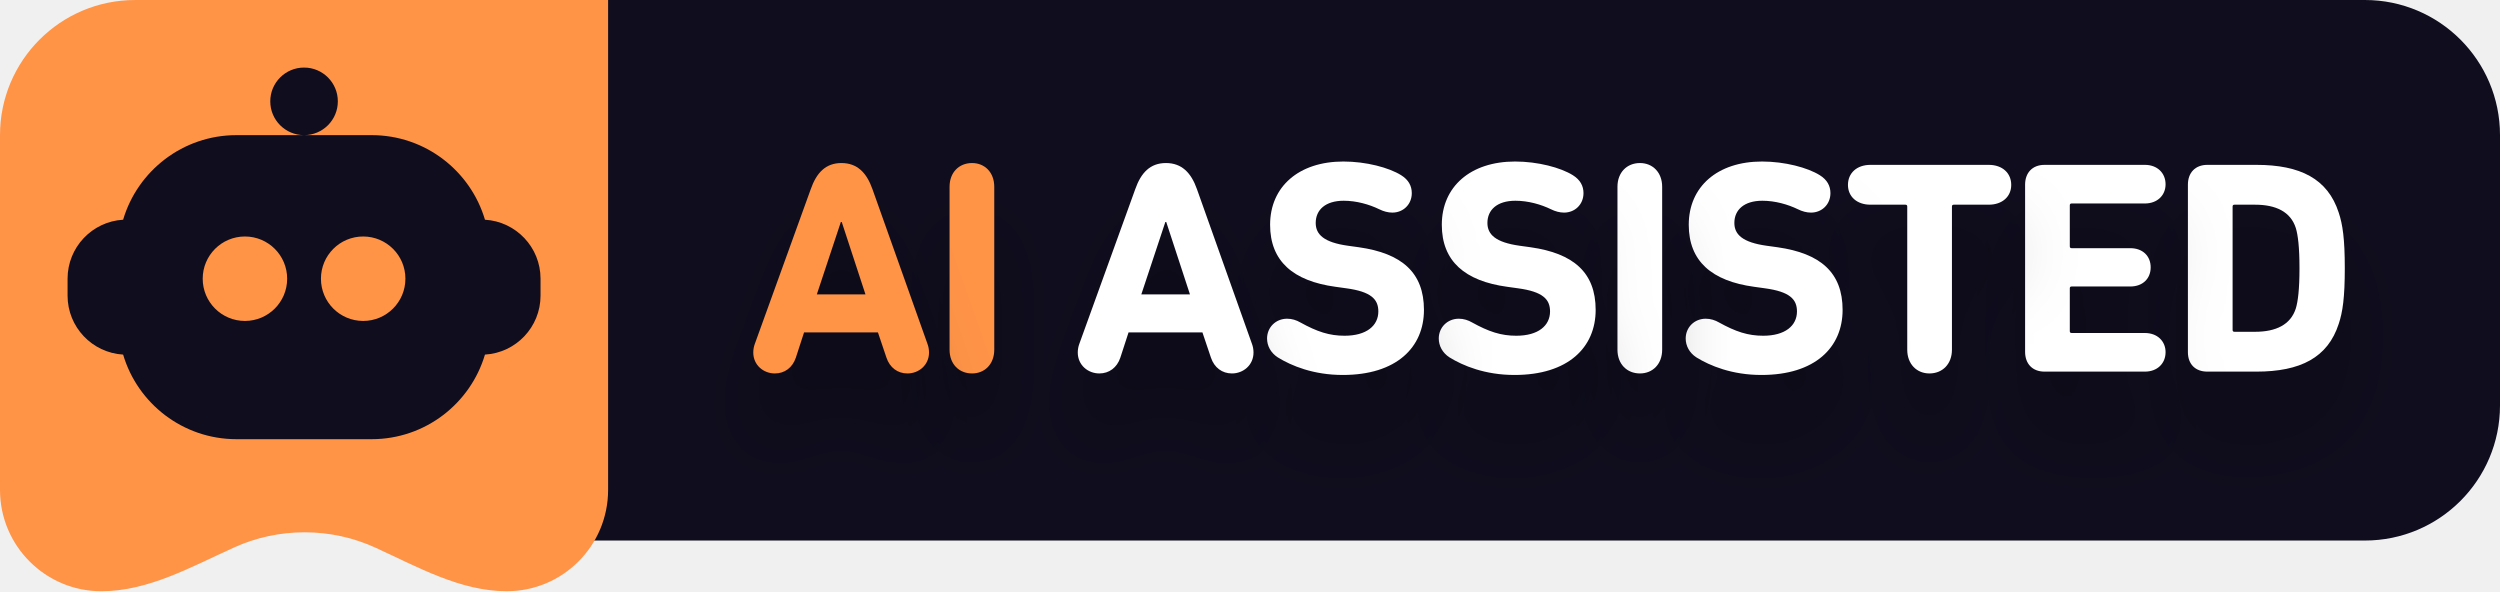
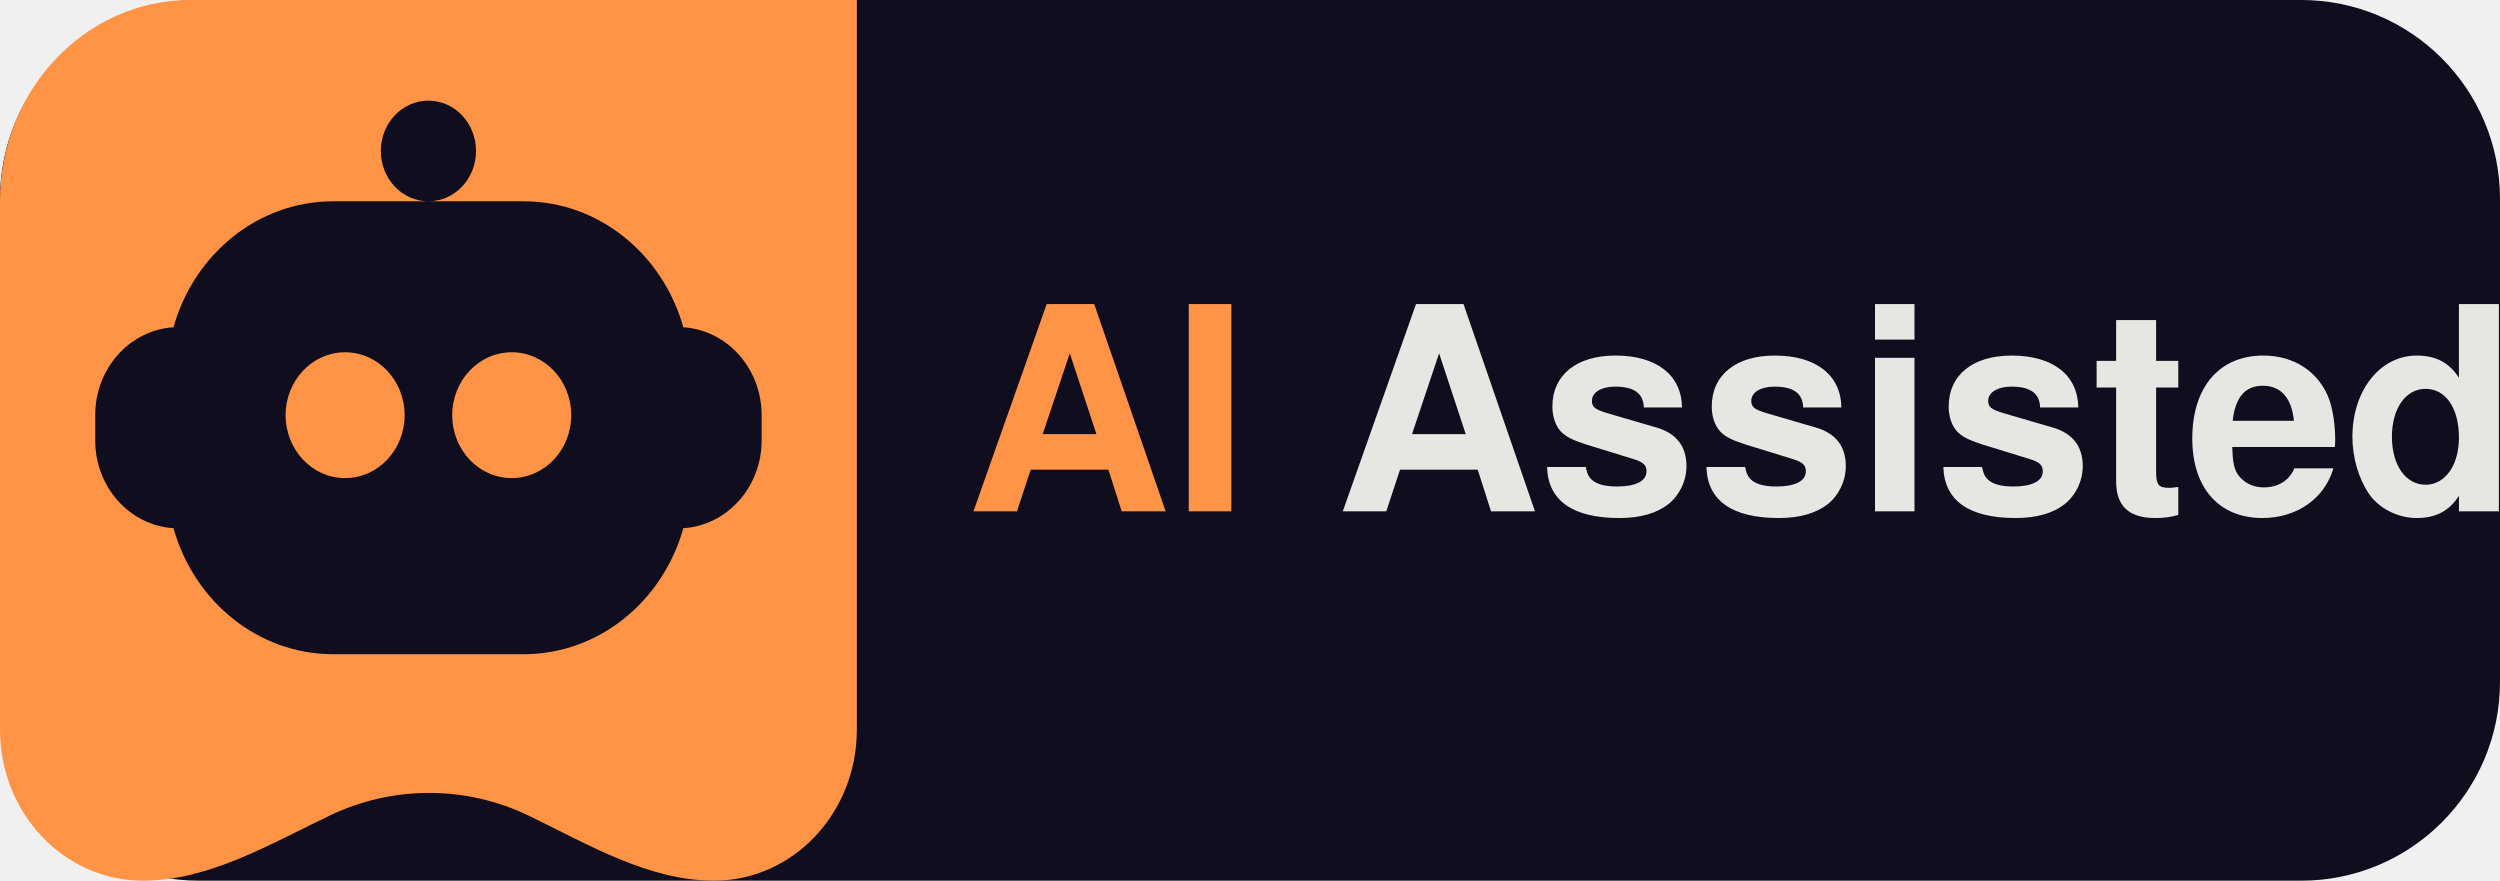
- <svg xmlns="http://www.w3.org/2000/svg" fill="none" height="35" viewBox="0 0 148 35" width="148">
-   <filter id="a" color-interpolation-filters="sRGB" filterUnits="userSpaceOnUse" height="20.24" width="17.288" x="125.524" y="9.76">
-     <feFlood flood-opacity="0" result="BackgroundImageFix" />
-     <feColorMatrix in="SourceAlpha" result="hardAlpha" type="matrix" values="0 0 0 0 0 0 0 0 0 0 0 0 0 0 0 0 0 0 127 0" />
-     <feOffset dy="4" />
-     <feGaussianBlur stdDeviation="2" />
-     <feComposite in2="hardAlpha" operator="out" />
-     <feColorMatrix type="matrix" values="0 0 0 0 0 0 0 0 0 0 0 0 0 0 0 0 0 0 0.25 0" />
-     <feBlend in2="BackgroundImageFix" mode="normal" result="effect1_dropShadow_1002_639" />
-     <feBlend in="SourceGraphic" in2="effect1_dropShadow_1002_639" mode="normal" result="shape" />
-   </filter>
-   <filter id="b" color-interpolation-filters="sRGB" filterUnits="userSpaceOnUse" height="20.24" width="16.316" x="115.886" y="9.76">
-     <feFlood flood-opacity="0" result="BackgroundImageFix" />
-     <feColorMatrix in="SourceAlpha" result="hardAlpha" type="matrix" values="0 0 0 0 0 0 0 0 0 0 0 0 0 0 0 0 0 0 127 0" />
-     <feOffset dy="4" />
-     <feGaussianBlur stdDeviation="2" />
-     <feComposite in2="hardAlpha" operator="out" />
-     <feColorMatrix type="matrix" values="0 0 0 0 0 0 0 0 0 0 0 0 0 0 0 0 0 0 0.25 0" />
-     <feBlend in2="BackgroundImageFix" mode="normal" result="effect1_dropShadow_1002_639" />
-     <feBlend in="SourceGraphic" in2="effect1_dropShadow_1002_639" mode="normal" result="shape" />
-   </filter>
-   <filter id="c" color-interpolation-filters="sRGB" filterUnits="userSpaceOnUse" height="20.348" width="17.666" x="105.399" y="9.76">
-     <feFlood flood-opacity="0" result="BackgroundImageFix" />
-     <feColorMatrix in="SourceAlpha" result="hardAlpha" type="matrix" values="0 0 0 0 0 0 0 0 0 0 0 0 0 0 0 0 0 0 127 0" />
-     <feOffset dy="4" />
-     <feGaussianBlur stdDeviation="2" />
-     <feComposite in2="hardAlpha" operator="out" />
-     <feColorMatrix type="matrix" values="0 0 0 0 0 0 0 0 0 0 0 0 0 0 0 0 0 0 0.25 0" />
-     <feBlend in2="BackgroundImageFix" mode="normal" result="effect1_dropShadow_1002_639" />
-     <feBlend in="SourceGraphic" in2="effect1_dropShadow_1002_639" mode="normal" result="shape" />
-   </filter>
-   <filter id="d" color-interpolation-filters="sRGB" filterUnits="userSpaceOnUse" height="20.636" width="17.288" x="95.793" y="9.562">
-     <feFlood flood-opacity="0" result="BackgroundImageFix" />
-     <feColorMatrix in="SourceAlpha" result="hardAlpha" type="matrix" values="0 0 0 0 0 0 0 0 0 0 0 0 0 0 0 0 0 0 127 0" />
-     <feOffset dy="4" />
-     <feGaussianBlur stdDeviation="2" />
-     <feComposite in2="hardAlpha" operator="out" />
-     <feColorMatrix type="matrix" values="0 0 0 0 0 0 0 0 0 0 0 0 0 0 0 0 0 0 0.25 0" />
-     <feBlend in2="BackgroundImageFix" mode="normal" result="effect1_dropShadow_1002_639" />
-     <feBlend in="SourceGraphic" in2="effect1_dropShadow_1002_639" mode="normal" result="shape" />
-   </filter>
-   <filter id="e" color-interpolation-filters="sRGB" filterUnits="userSpaceOnUse" height="20.456" width="10.646" x="91.754" y="9.652">
-     <feFlood flood-opacity="0" result="BackgroundImageFix" />
-     <feColorMatrix in="SourceAlpha" result="hardAlpha" type="matrix" values="0 0 0 0 0 0 0 0 0 0 0 0 0 0 0 0 0 0 127 0" />
-     <feOffset dy="4" />
-     <feGaussianBlur stdDeviation="2" />
-     <feComposite in2="hardAlpha" operator="out" />
-     <feColorMatrix type="matrix" values="0 0 0 0 0 0 0 0 0 0 0 0 0 0 0 0 0 0 0.25 0" />
-     <feBlend in2="BackgroundImageFix" mode="normal" result="effect1_dropShadow_1002_639" />
-     <feBlend in="SourceGraphic" in2="effect1_dropShadow_1002_639" mode="normal" result="shape" />
-   </filter>
-   <filter id="f" color-interpolation-filters="sRGB" filterUnits="userSpaceOnUse" height="20.636" width="17.288" x="81.175" y="9.562">
-     <feFlood flood-opacity="0" result="BackgroundImageFix" />
-     <feColorMatrix in="SourceAlpha" result="hardAlpha" type="matrix" values="0 0 0 0 0 0 0 0 0 0 0 0 0 0 0 0 0 0 127 0" />
-     <feOffset dy="4" />
-     <feGaussianBlur stdDeviation="2" />
-     <feComposite in2="hardAlpha" operator="out" />
-     <feColorMatrix type="matrix" values="0 0 0 0 0 0 0 0 0 0 0 0 0 0 0 0 0 0 0.25 0" />
-     <feBlend in2="BackgroundImageFix" mode="normal" result="effect1_dropShadow_1002_639" />
-     <feBlend in="SourceGraphic" in2="effect1_dropShadow_1002_639" mode="normal" result="shape" />
-   </filter>
-   <filter id="g" color-interpolation-filters="sRGB" filterUnits="userSpaceOnUse" height="20.636" width="17.288" x="71.01" y="9.562">
-     <feFlood flood-opacity="0" result="BackgroundImageFix" />
-     <feColorMatrix in="SourceAlpha" result="hardAlpha" type="matrix" values="0 0 0 0 0 0 0 0 0 0 0 0 0 0 0 0 0 0 127 0" />
-     <feOffset dy="4" />
-     <feGaussianBlur stdDeviation="2" />
-     <feComposite in2="hardAlpha" operator="out" />
-     <feColorMatrix type="matrix" values="0 0 0 0 0 0 0 0 0 0 0 0 0 0 0 0 0 0 0.25 0" />
-     <feBlend in2="BackgroundImageFix" mode="normal" result="effect1_dropShadow_1002_639" />
-     <feBlend in="SourceGraphic" in2="effect1_dropShadow_1002_639" mode="normal" result="shape" />
-   </filter>
-   <filter id="h" color-interpolation-filters="sRGB" filterUnits="userSpaceOnUse" height="20.456" width="18.404" x="59.804" y="9.652">
-     <feFlood flood-opacity="0" result="BackgroundImageFix" />
-     <feColorMatrix in="SourceAlpha" result="hardAlpha" type="matrix" values="0 0 0 0 0 0 0 0 0 0 0 0 0 0 0 0 0 0 127 0" />
-     <feOffset dy="4" />
-     <feGaussianBlur stdDeviation="2" />
-     <feComposite in2="hardAlpha" operator="out" />
-     <feColorMatrix type="matrix" values="0 0 0 0 0 0 0 0 0 0 0 0 0 0 0 0 0 0 0.25 0" />
-     <feBlend in2="BackgroundImageFix" mode="normal" result="effect1_dropShadow_1002_639" />
-     <feBlend in="SourceGraphic" in2="effect1_dropShadow_1002_639" mode="normal" result="shape" />
-   </filter>
-   <filter id="i" color-interpolation-filters="sRGB" filterUnits="userSpaceOnUse" height="20.456" width="10.646" x="52.214" y="9.652">
-     <feFlood flood-opacity="0" result="BackgroundImageFix" />
-     <feColorMatrix in="SourceAlpha" result="hardAlpha" type="matrix" values="0 0 0 0 0 0 0 0 0 0 0 0 0 0 0 0 0 0 127 0" />
-     <feOffset dy="4" />
-     <feGaussianBlur stdDeviation="2" />
-     <feComposite in2="hardAlpha" operator="out" />
-     <feColorMatrix type="matrix" values="0 0 0 0 0 0 0 0 0 0 0 0 0 0 0 0 0 0 0.25 0" />
-     <feBlend in2="BackgroundImageFix" mode="normal" result="effect1_dropShadow_1002_639" />
-     <feBlend in="SourceGraphic" in2="effect1_dropShadow_1002_639" mode="normal" result="shape" />
-   </filter>
-   <filter id="j" color-interpolation-filters="sRGB" filterUnits="userSpaceOnUse" height="20.456" width="18.404" x="40.594" y="9.652">
-     <feFlood flood-opacity="0" result="BackgroundImageFix" />
-     <feColorMatrix in="SourceAlpha" result="hardAlpha" type="matrix" values="0 0 0 0 0 0 0 0 0 0 0 0 0 0 0 0 0 0 127 0" />
-     <feOffset dy="4" />
-     <feGaussianBlur stdDeviation="2" />
-     <feComposite in2="hardAlpha" operator="out" />
-     <feColorMatrix type="matrix" values="0 0 0 0 0 0 0 0 0 0 0 0 0 0 0 0 0 0 0.25 0" />
-     <feBlend in2="BackgroundImageFix" mode="normal" result="effect1_dropShadow_1002_639" />
-     <feBlend in="SourceGraphic" in2="effect1_dropShadow_1002_639" mode="normal" result="shape" />
-   </filter>
-   <path d="m23 8c0-4.418 3.582-8 8-8h109c4.418 0 8 3.582 8 8v16c0 4.418-3.582 8-8 8h-109c-4.418 0-8-3.582-8-8z" fill="#100d1e" />
-   <g filter="url(#a)">
-     <path d="m129.524 20.848v-9.918c0-.702.432-1.17 1.152-1.17h2.898c2.61 0 4.23.828 4.878 2.826.234.702.36 1.548.36 3.294s-.126 2.592-.36 3.294c-.648 1.998-2.268 2.826-4.878 2.826h-2.898c-.72 0-1.152-.45-1.152-1.152zm2.646-1.314c0 .072.036.108.108.108h1.224c1.224 0 2.106-.414 2.412-1.386.126-.414.216-1.134.216-2.376s-.09-1.962-.216-2.376c-.306-.972-1.188-1.386-2.412-1.386h-1.224c-.072 0-.108.036-.108.108z" fill="#fff" />
+ <svg xmlns="http://www.w3.org/2000/svg" fill="none" width="88" height="31" viewBox="0 0 88 31">
+   <rect x="0" y="0" width="88" height="31" rx="7" fill="#100d1e" />
+   <g transform="translate(0 0) scale(0.8378 0.885714)">
+     <path d="M36 0                  V29                  C36 32.314 33.314 35 30 35                  C27.247 35 24.727 33.565 22.224 32.421                  C20.946 31.837 19.525 31.512 18.029 31.512                  C16.552 31.512 15.149 31.829 13.884 32.398                  C11.342 33.543 8.789 35 6.001 35                  C2.686 35 0 32.314 0 29                  V8                  C0 3.582 3.582 0 8 0                  Z" fill="#ff9447" />
+     <path d="M22 8                  C25.173 8 27.851 10.112 28.71 13.007                  C30.545 13.115 32 14.637 32 16.5                  V17.5                  C32 19.363 30.545 20.884 28.71 20.992                  C27.852 23.887 25.173 26 22 26                  H14                  C10.826 26 8.147 23.888 7.289 20.992                  C5.454 20.884 4 19.363 4 17.5                  V16.5                  C4 14.638 5.454 13.116 7.289 13.007                  C8.147 10.112 10.826 8 14 8                  Z                   M14.5 14                  C13.119 14 12 15.119 12 16.5                  C12 17.881 13.119 19 14.5 19                  C15.881 19 17 17.881 17 16.5                  C17 15.119 15.881 14 14.5 14                  Z                   M21.5 14                  C20.119 14 19 15.119 19 16.5                  C19 17.881 20.119 19 21.5 19                  C22.881 19 24 17.881 24 16.5                  C24 15.119 22.881 14 21.5 14                  Z                   M18 4                  C19.105 4 20 4.895 20 6                  C20 7.105 19.105 8 18 8                  C16.895 8 16 7.105 16 6                  C16 4.895 16.895 4 18 4                  Z" fill="#100d1e" />
  </g>
-   <g filter="url(#b)">
-     <path d="m119.886 20.83v-9.9c0-.702.432-1.17 1.152-1.17h5.94c.738 0 1.224.486 1.224 1.152 0 .648-.486 1.134-1.224 1.134h-4.338c-.072 0-.108.036-.108.108v2.43c0 .072.036.108.108.108h3.474c.738 0 1.206.468 1.206 1.134s-.468 1.134-1.206 1.134h-3.474c-.072 0-.108.036-.108.108v2.538c0 .072.036.108.108.108h4.338c.738 0 1.224.486 1.224 1.134 0 .666-.486 1.152-1.224 1.152h-5.94c-.72 0-1.152-.468-1.152-1.17z" fill="#fff" />
-   </g>
-   <g filter="url(#c)">
-     <path d="m114.223 22.108c-.756 0-1.314-.558-1.314-1.404v-8.478c0-.072-.036-.108-.108-.108h-2.07c-.81 0-1.332-.486-1.332-1.17 0-.702.522-1.188 1.332-1.188h7.002c.81 0 1.332.486 1.332 1.188 0 .684-.522 1.17-1.332 1.17h-2.07c-.072 0-.108.036-.108.108v8.478c0 .846-.558 1.404-1.332 1.404z" fill="#fff" />
-   </g>
-   <g filter="url(#d)">
-     <path d="m104.274 22.198c-1.728 0-3.042-.54-3.852-1.044-.414-.27-.629-.684-.629-1.116 0-.648.503-1.17 1.188-1.17.288 0 .558.09.774.216 1.008.558 1.728.792 2.628.792 1.296 0 1.998-.594 1.998-1.44 0-.72-.432-1.17-1.89-1.368l-.648-.09c-2.502-.342-3.869-1.512-3.869-3.672 0-2.25 1.692-3.744 4.338-3.744 1.35 0 2.7.36 3.42.81.432.27.63.63.63 1.062 0 .666-.504 1.152-1.152 1.152-.252 0-.522-.072-.774-.198-.594-.288-1.35-.504-2.106-.504-1.08 0-1.656.54-1.656 1.314 0 .684.486 1.152 1.908 1.35l.648.09c2.538.36 3.852 1.494 3.852 3.708s-1.62 3.852-4.806 3.852z" fill="#fff" />
-   </g>
-   <g filter="url(#e)">
-     <path d="m95.754 20.704v-9.648c0-.846.558-1.404 1.332-1.404.756 0 1.314.558 1.314 1.404v9.648c0 .846-.558 1.404-1.314 1.404-.774 0-1.332-.558-1.332-1.404z" fill="#fff" />
-   </g>
-   <g filter="url(#f)">
-     <path d="m89.657 22.198c-1.728 0-3.042-.54-3.852-1.044-.414-.27-.63-.684-.63-1.116 0-.648.504-1.17 1.188-1.17.288 0 .558.09.774.216 1.008.558 1.728.792 2.628.792 1.296 0 1.998-.594 1.998-1.44 0-.72-.432-1.17-1.89-1.368l-.648-.09c-2.502-.342-3.87-1.512-3.87-3.672 0-2.25 1.692-3.744 4.338-3.744 1.35 0 2.7.36 3.42.81.432.27.63.63.63 1.062 0 .666-.504 1.152-1.152 1.152-.252 0-.522-.072-.774-.198-.594-.288-1.35-.504-2.106-.504-1.08 0-1.656.54-1.656 1.314 0 .684.486 1.152 1.908 1.35l.648.09c2.538.36 3.852 1.494 3.852 3.708s-1.62 3.852-4.806 3.852z" fill="#fff" />
-   </g>
-   <g filter="url(#g)">
-     <path d="m79.492 22.198c-1.728 0-3.042-.54-3.852-1.044-.414-.27-.63-.684-.63-1.116 0-.648.504-1.17 1.188-1.17.288 0 .558.09.774.216 1.008.558 1.728.792 2.628.792 1.296 0 1.998-.594 1.998-1.44 0-.72-.432-1.17-1.89-1.368l-.648-.09c-2.502-.342-3.87-1.512-3.87-3.672 0-2.25 1.692-3.744 4.338-3.744 1.35 0 2.7.36 3.42.81.432.27.63.63.63 1.062 0 .666-.504 1.152-1.152 1.152-.252 0-.522-.072-.774-.198-.594-.288-1.35-.504-2.106-.504-1.08 0-1.656.54-1.656 1.314 0 .684.486 1.152 1.908 1.35l.648.09c2.538.36 3.852 1.494 3.852 3.708s-1.62 3.852-4.806 3.852z" fill="#fff" />
-   </g>
-   <g filter="url(#h)">
-     <path d="m63.804 20.866c0-.18.036-.36.09-.504l3.312-9.162c.342-.972.882-1.548 1.818-1.548s1.494.576 1.836 1.548l3.258 9.162c.054.144.09.324.09.504 0 .756-.612 1.242-1.278 1.242-.576 0-1.044-.342-1.242-.936l-.504-1.494h-4.374l-.486 1.494c-.198.594-.666.936-1.242.936-.666 0-1.278-.486-1.278-1.242zm3.762-3.438h2.88l-1.404-4.284h-.054z" fill="#fff" />
-   </g>
-   <g filter="url(#i)">
-     <path d="m56.214 20.704v-9.648c0-.846.558-1.404 1.332-1.404.756 0 1.314.558 1.314 1.404v9.648c0 .846-.558 1.404-1.314 1.404-.774 0-1.332-.558-1.332-1.404z" fill="#ff9447" />
-   </g>
-   <g filter="url(#j)">
-     <path d="m44.594 20.866c0-.18.036-.36.09-.504l3.312-9.162c.342-.972.882-1.548 1.818-1.548s1.494.576 1.836 1.548l3.258 9.162c.054.144.09.324.09.504 0 .756-.612 1.242-1.278 1.242-.576 0-1.044-.342-1.242-.936l-.504-1.494h-4.374l-.486 1.494c-.198.594-.666.936-1.242.936-.666 0-1.278-.486-1.278-1.242zm3.762-3.438h2.88l-1.404-4.284h-.054z" fill="#ff9447" />
-   </g>
-   <path d="m36 0v29c0 3.314-2.686 6-6 6-2.753 0-5.273-1.435-7.776-2.579-1.278-.584-2.699-.909-4.195-.909-1.477 0-2.881.317-4.146.887-2.542 1.145-5.095 2.602-7.883 2.602-3.314 0-6-2.686-6-6v-21c0-4.418 3.582-8 8-8z" fill="#ff9447" />
-   <path d="m22 8c3.173 0 5.851 2.112 6.71 5.007 1.835.109 3.29 1.631 3.29 3.493v1c0 1.863-1.455 3.384-3.29 3.492-.858 2.895-3.536 5.008-6.71 5.008h-8c-3.174 0-5.853-2.112-6.711-5.008-1.835-.109-3.289-1.63-3.289-3.492v-1c0-1.862 1.454-3.384 3.289-3.493.858-2.895 3.538-5.007 6.711-5.007zm-7.5 6c-1.381 0-2.5 1.119-2.5 2.5s1.119 2.5 2.5 2.5 2.5-1.119 2.5-2.5-1.119-2.5-2.5-2.5zm7 0c-1.381 0-2.5 1.119-2.5 2.5s1.119 2.5 2.5 2.5 2.5-1.119 2.5-2.5-1.119-2.5-2.5-2.5zm-3.5-10c1.105 0 2 .895 2 2s-.895 2-2 2-2-.895-2-2 .895-2 2-2z" fill="#100d1e" />
+   <text x="34" y="18" font-family="-apple-system,'Segoe UI',Helvetica,Arial,sans-serif" font-size="10" font-weight="700" fill="#FF9447">AI </text>
+   <text x="47" y="18" font-family="-apple-system,'Segoe UI',Helvetica,Arial,sans-serif" font-size="10" font-weight="700" fill="#e8e6e3">Assisted</text>
</svg>
